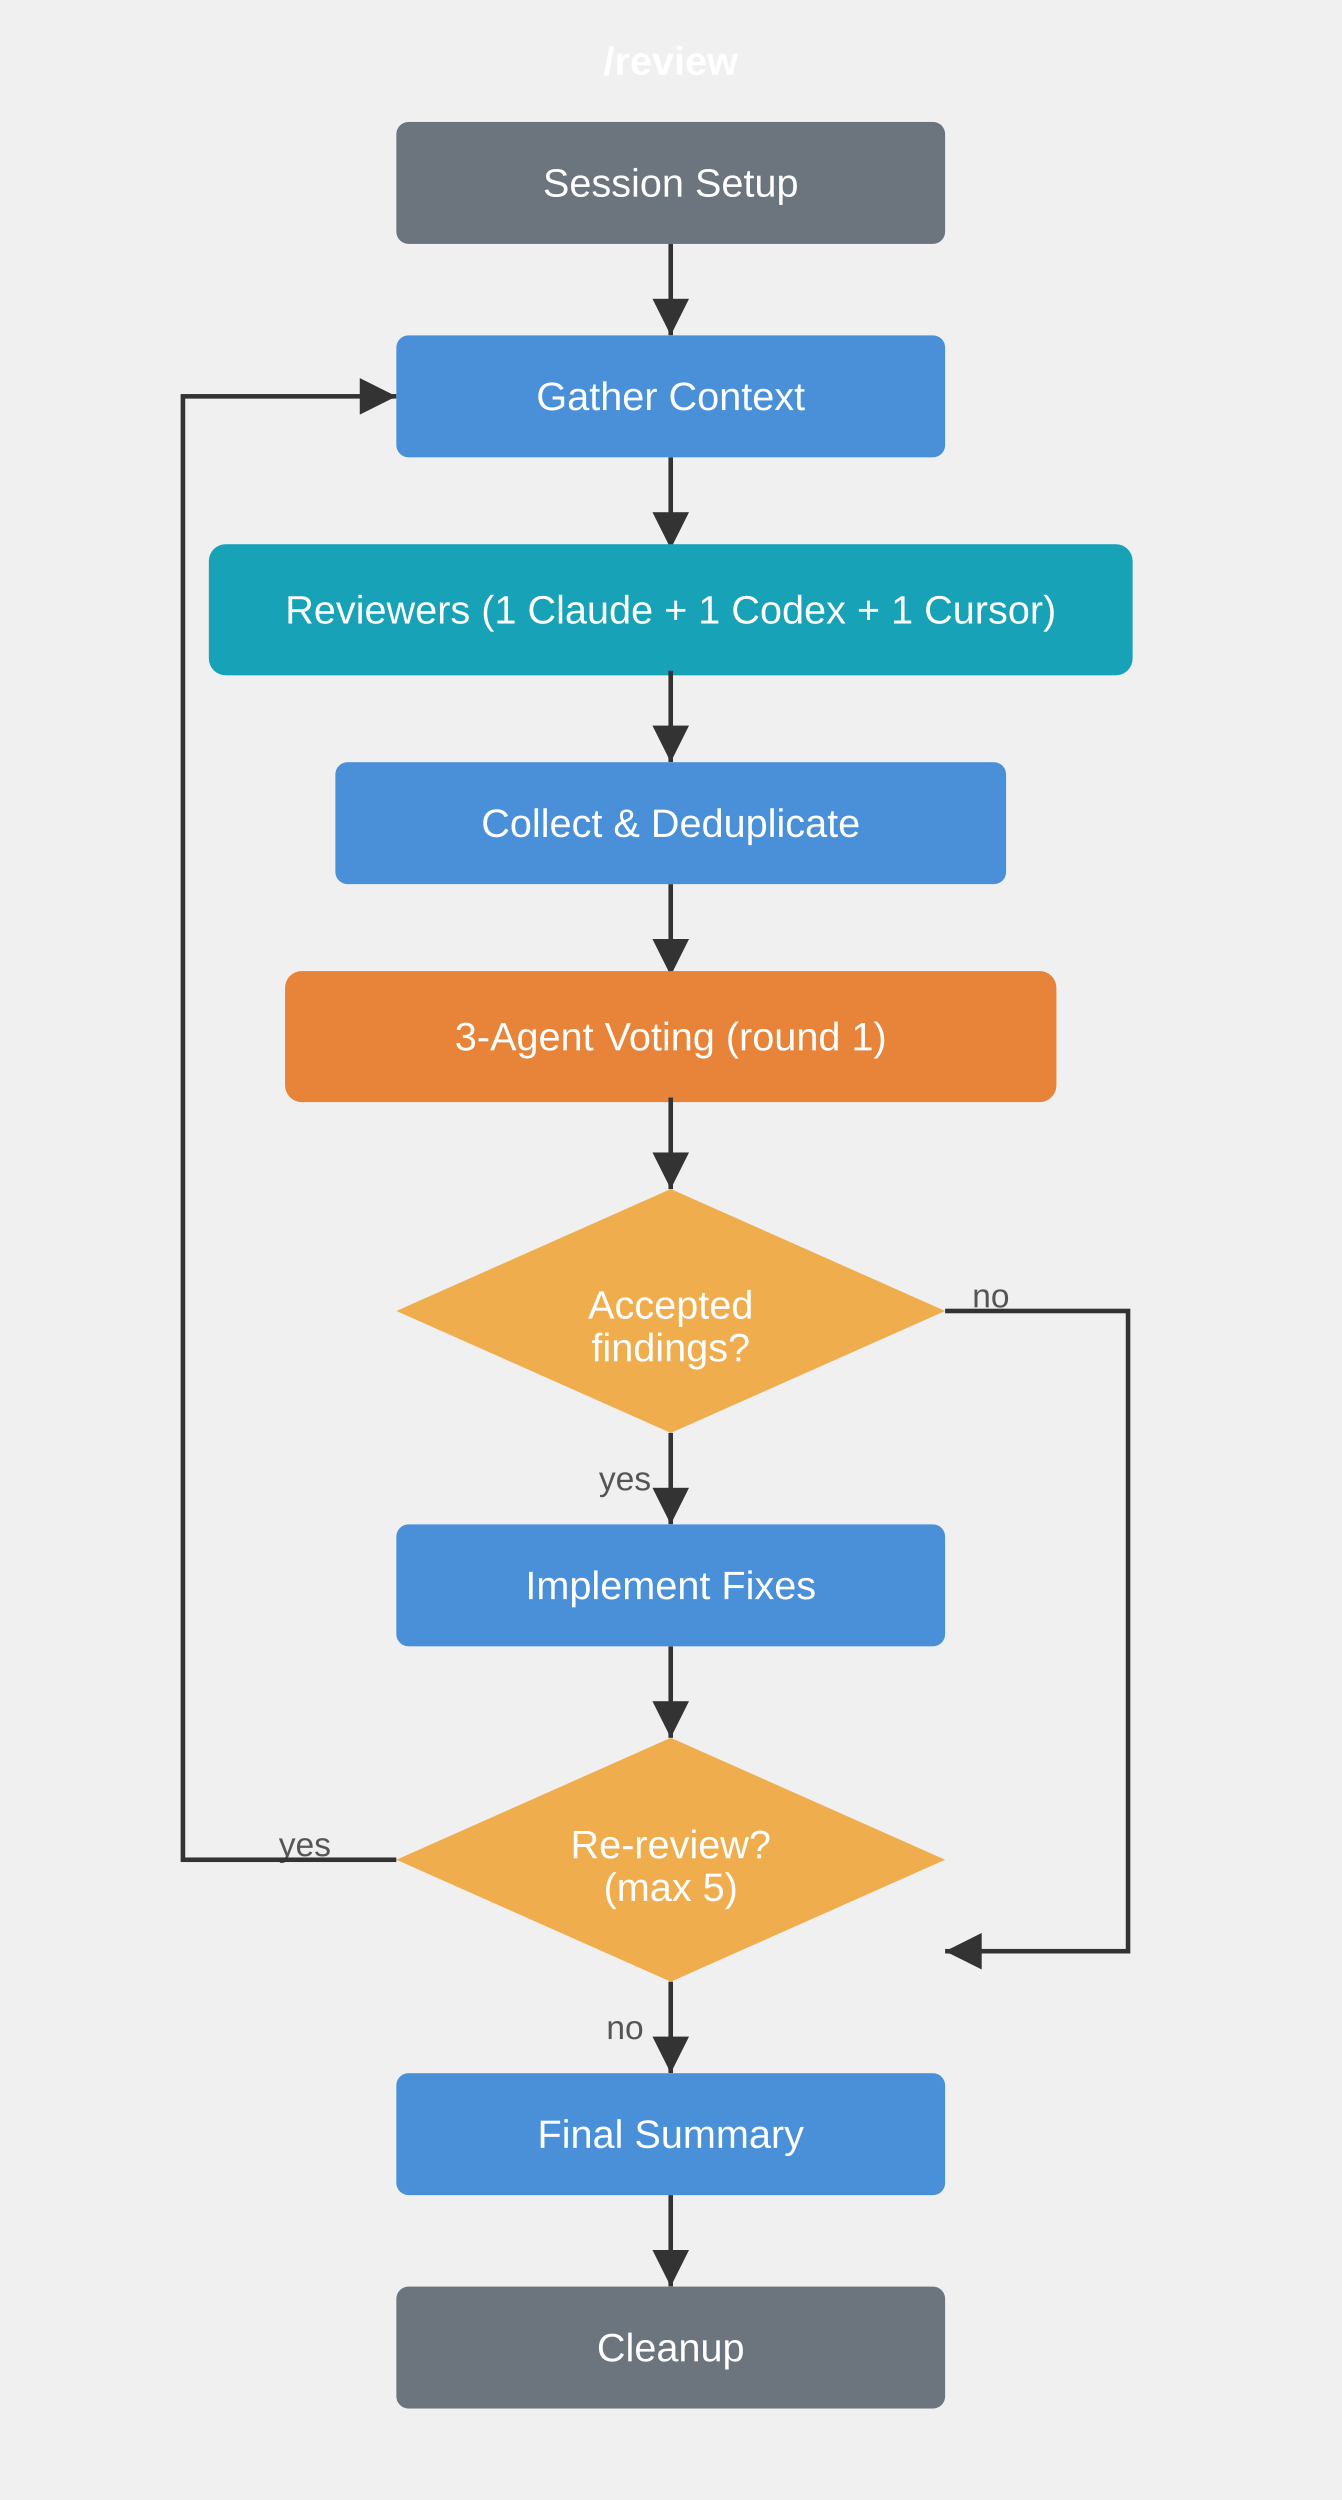
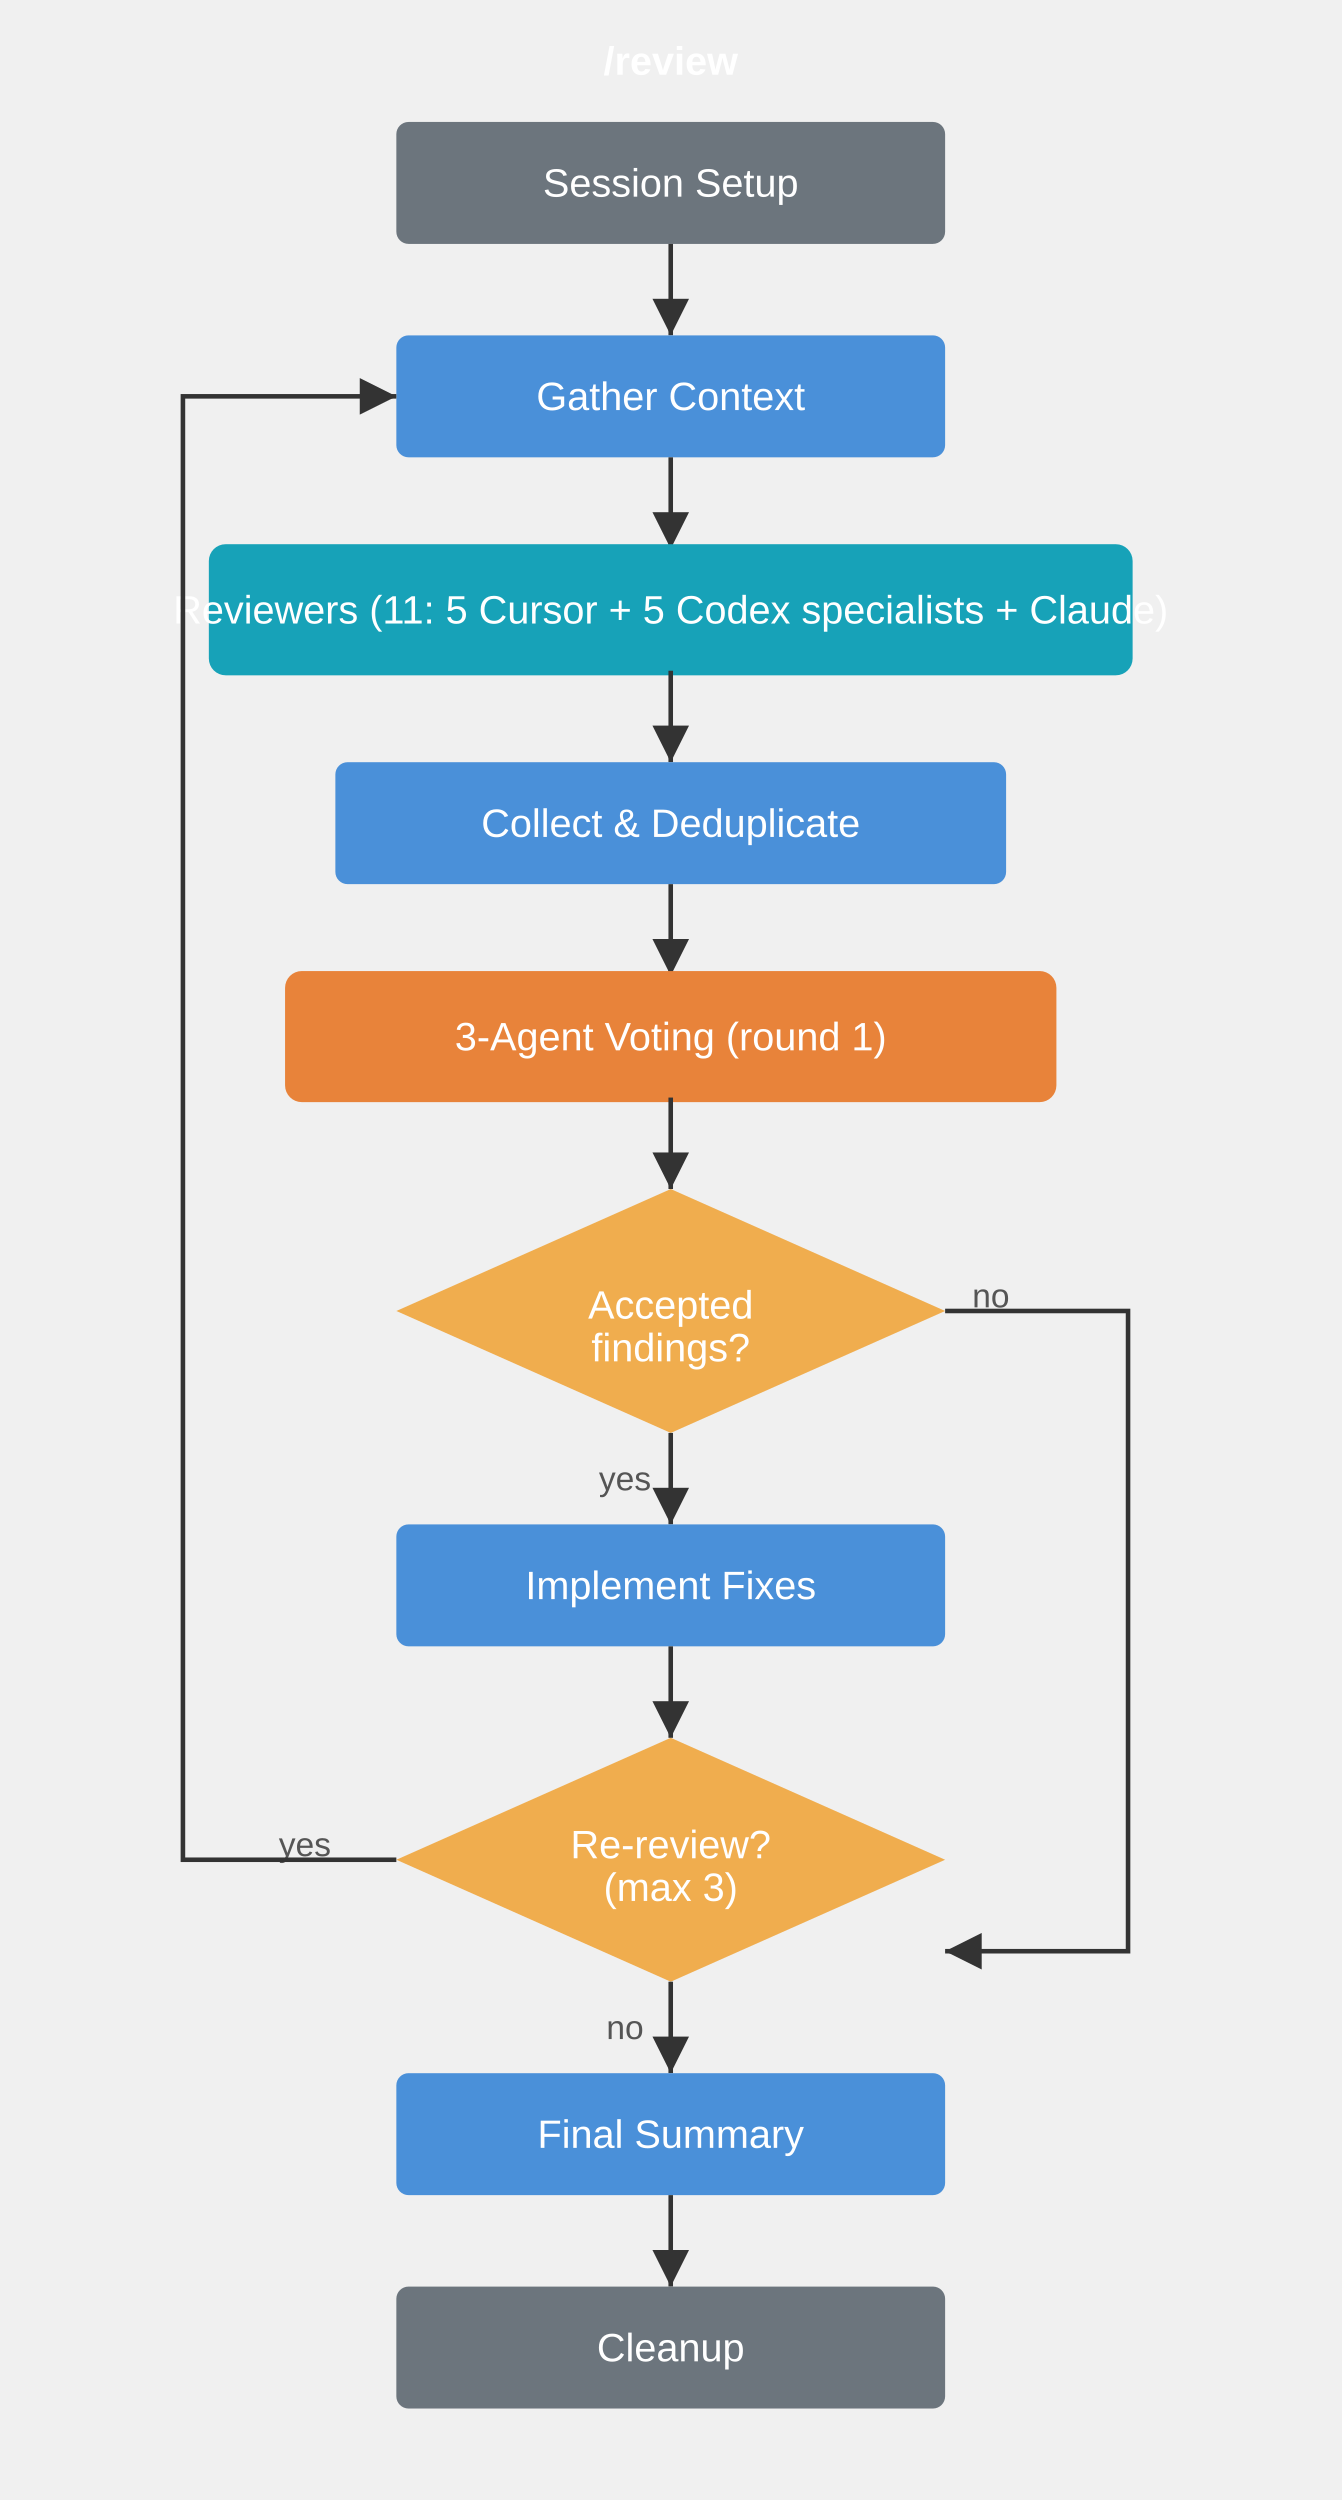
<svg xmlns="http://www.w3.org/2000/svg" viewBox="0 0 440 820" width="440" height="820">
  <defs>
    <marker id="arrow" viewBox="0 0 10 10" refX="10" refY="5" markerWidth="8" markerHeight="8" orient="auto-start-reverse">
      <path d="M 0 0 L 10 5 L 0 10 z" fill="#333" />
    </marker>
    <style>
      text { font-family: Arial, sans-serif; font-size: 13px; fill: white; text-anchor: middle; dominant-baseline: central; }
      .label { fill: #555; font-size: 11px; }
      line, polyline { stroke: #333; stroke-width: 1.5; marker-end: url(#arrow); fill: none; }
    </style>
  </defs>
  <text x="220" y="20" fill="#333" font-size="16" font-weight="bold">/review</text>
  <rect x="130" y="40" width="180" height="40" rx="4" fill="#6C757D" />
  <text x="220" y="60">Session Setup</text>
  <line x1="220" y1="80" x2="220" y2="110" />
  <rect x="130" y="110" width="180" height="40" rx="4" fill="#4A90D9" />
  <text x="220" y="130">Gather Context</text>
  <line x1="220" y1="150" x2="220" y2="180" />
  <rect x="70" y="180" width="300" height="40" rx="4" fill="#17A2B8" stroke="#17A2B8" stroke-width="3" />
-   <text x="220" y="200">Reviewers (1 Claude + 1 Codex + 1 Cursor)</text>
+   <text x="220" y="200">Reviewers (11: 5 Cursor + 5 Codex specialists + Claude)</text>
  <line x1="220" y1="220" x2="220" y2="250" />
  <rect x="110" y="250" width="220" height="40" rx="4" fill="#4A90D9" />
  <text x="220" y="270">Collect &amp; Deduplicate</text>
  <line x1="220" y1="290" x2="220" y2="320" />
  <rect x="95" y="320" width="250" height="40" rx="4" fill="#E8833A" stroke="#E8833A" stroke-width="3" />
  <text x="220" y="340">3-Agent Voting (round 1)</text>
  <line x1="220" y1="360" x2="220" y2="390" />
  <polygon points="220,390 310,430 220,470 130,430" fill="#F0AD4E" />
  <text x="220" y="428" font-size="12">Accepted</text>
  <text x="220" y="442" font-size="12">findings?</text>
  <text x="325" y="425" class="label">no</text>
  <polyline points="310,430 370,430 370,640 310,640" stroke="#333" stroke-width="1.5" fill="none" marker-end="url(#arrow)" />
  <text x="205" y="485" class="label">yes</text>
  <line x1="220" y1="470" x2="220" y2="500" />
  <rect x="130" y="500" width="180" height="40" rx="4" fill="#4A90D9" />
  <text x="220" y="520">Implement Fixes</text>
  <line x1="220" y1="540" x2="220" y2="570" />
  <polygon points="220,570 310,610 220,650 130,610" fill="#F0AD4E" />
  <text x="220" y="605" font-size="12">Re-review?</text>
-   <text x="220" y="619" font-size="12">(max 5)</text>
+   <text x="220" y="619" font-size="12">(max 3)</text>
  <text x="100" y="605" class="label">yes</text>
  <polyline points="130,610 60,610 60,130 130,130" fill="none" marker-end="url(#arrow)" />
  <text x="205" y="665" class="label">no</text>
  <line x1="220" y1="650" x2="220" y2="680" />
  <rect x="130" y="680" width="180" height="40" rx="4" fill="#4A90D9" />
  <text x="220" y="700">Final Summary</text>
  <line x1="220" y1="720" x2="220" y2="750" />
  <rect x="130" y="750" width="180" height="40" rx="4" fill="#6C757D" />
  <text x="220" y="770">Cleanup</text>
</svg>
